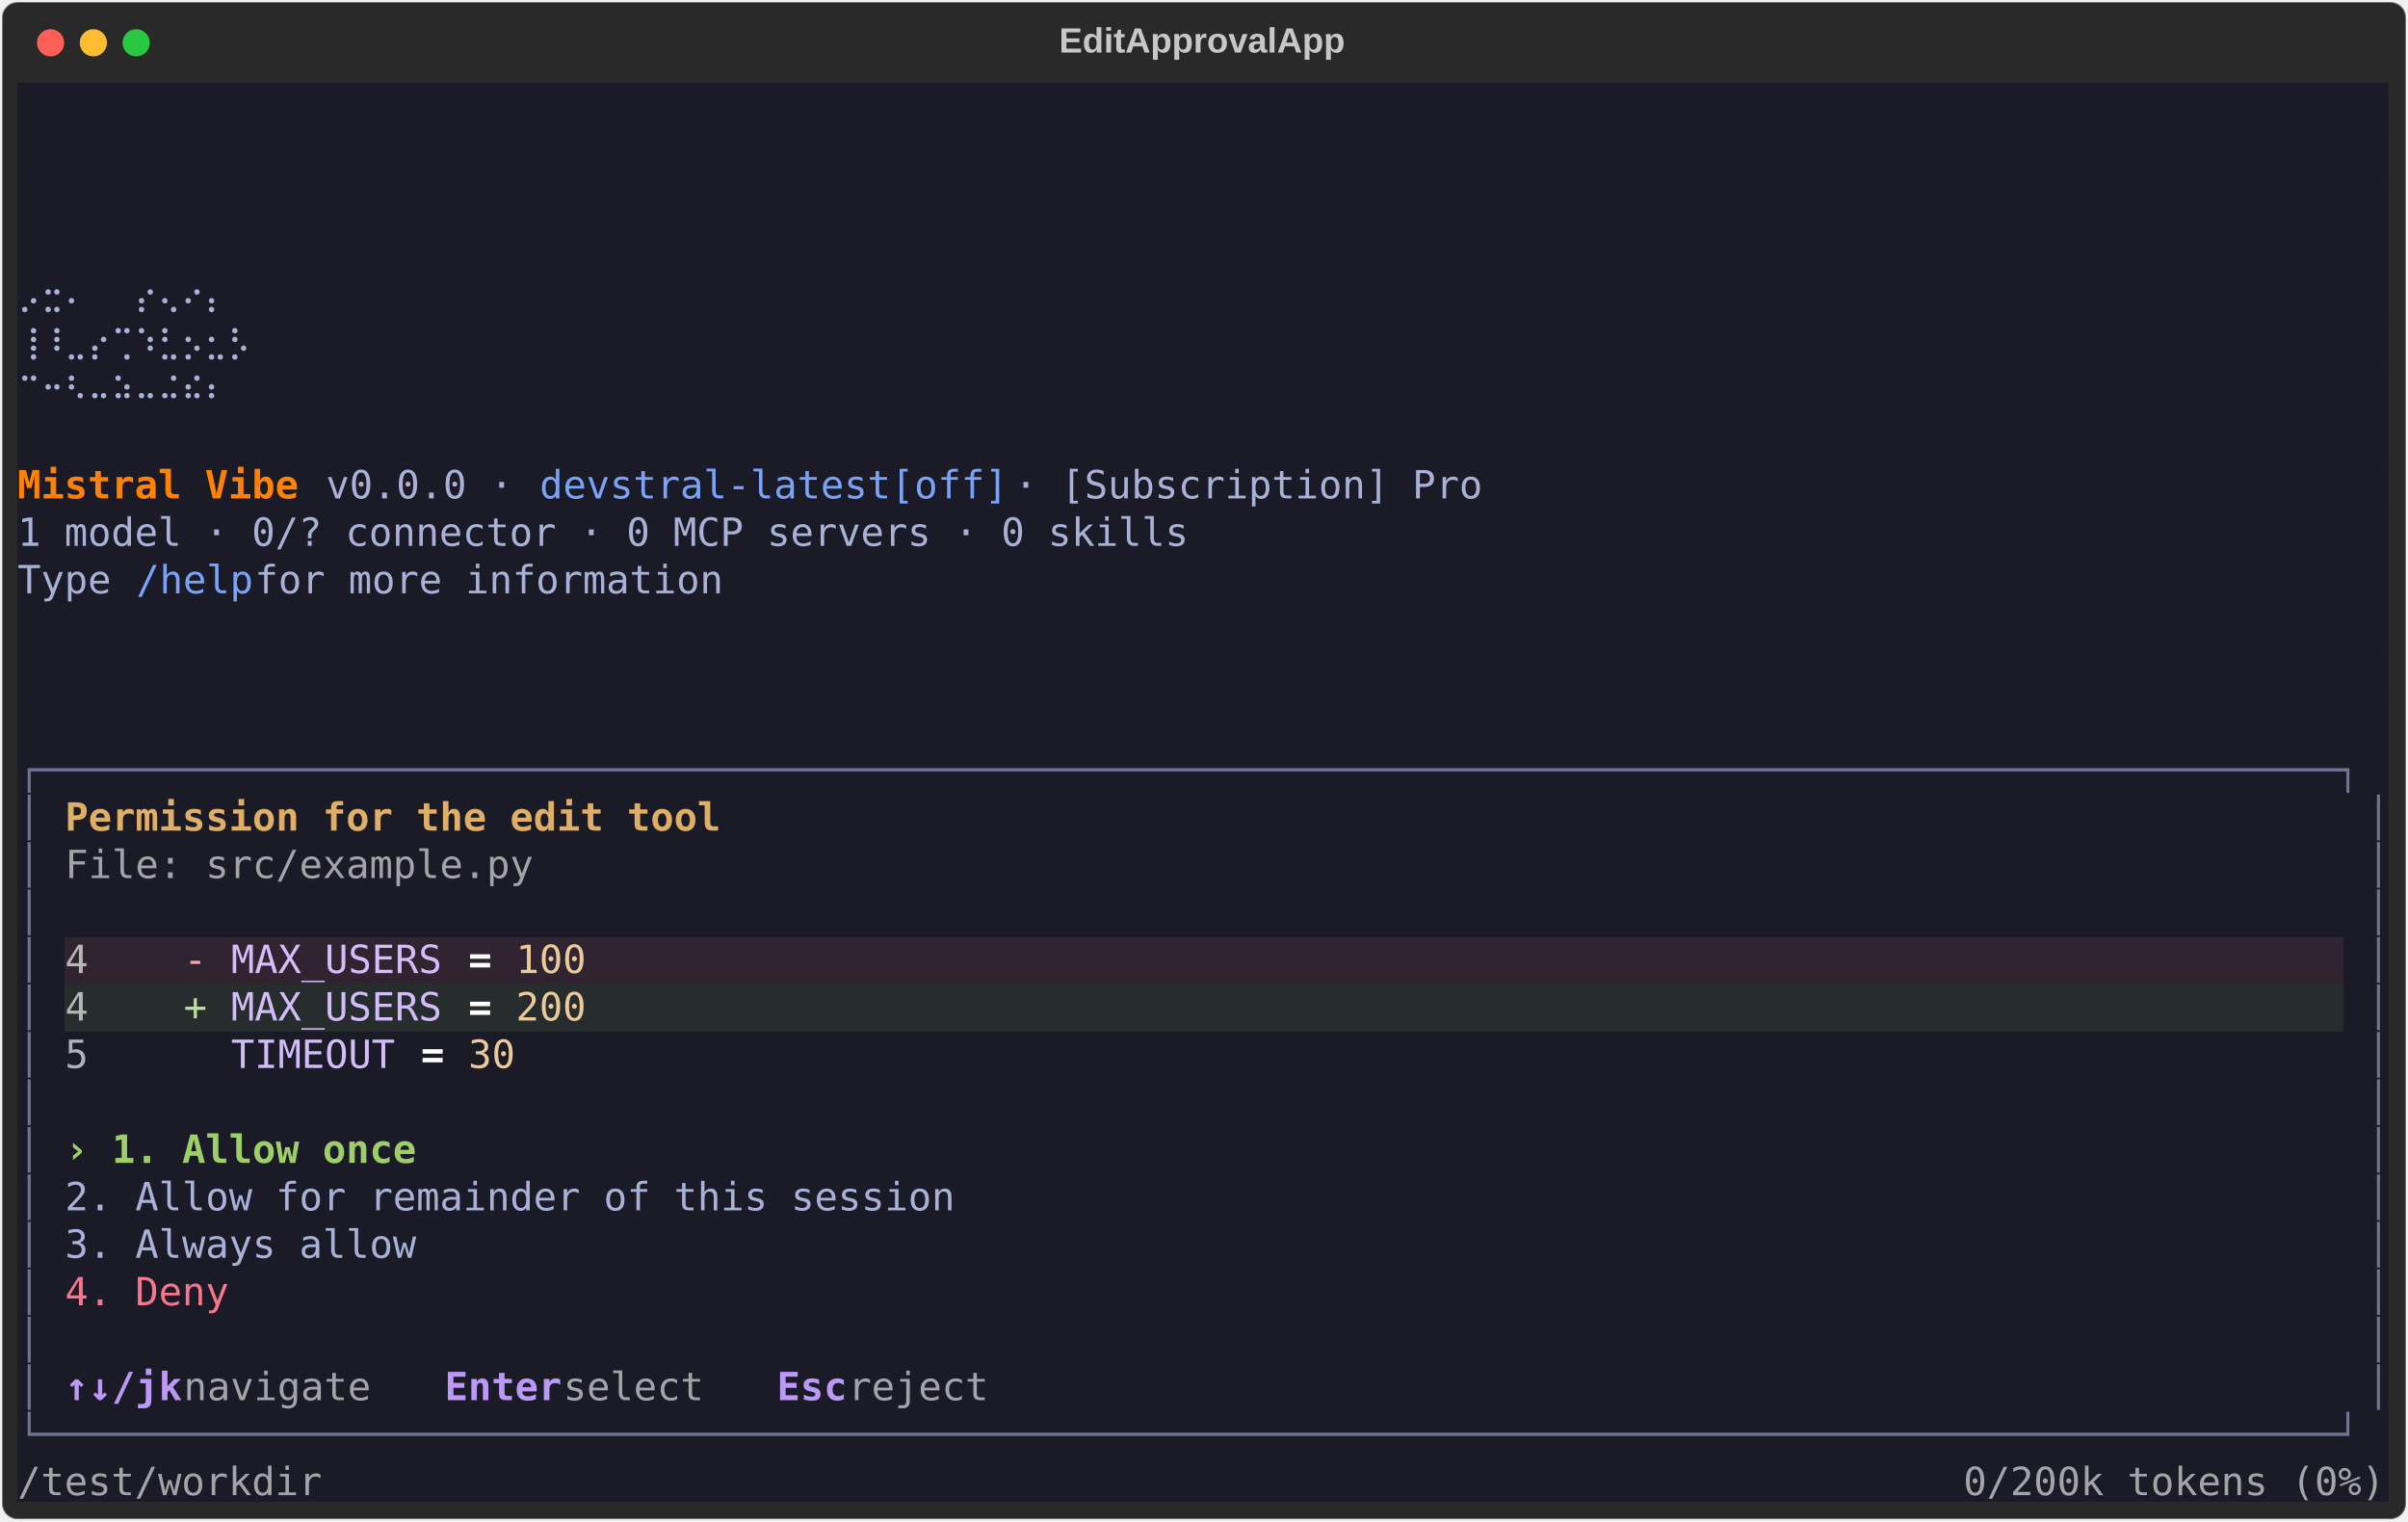
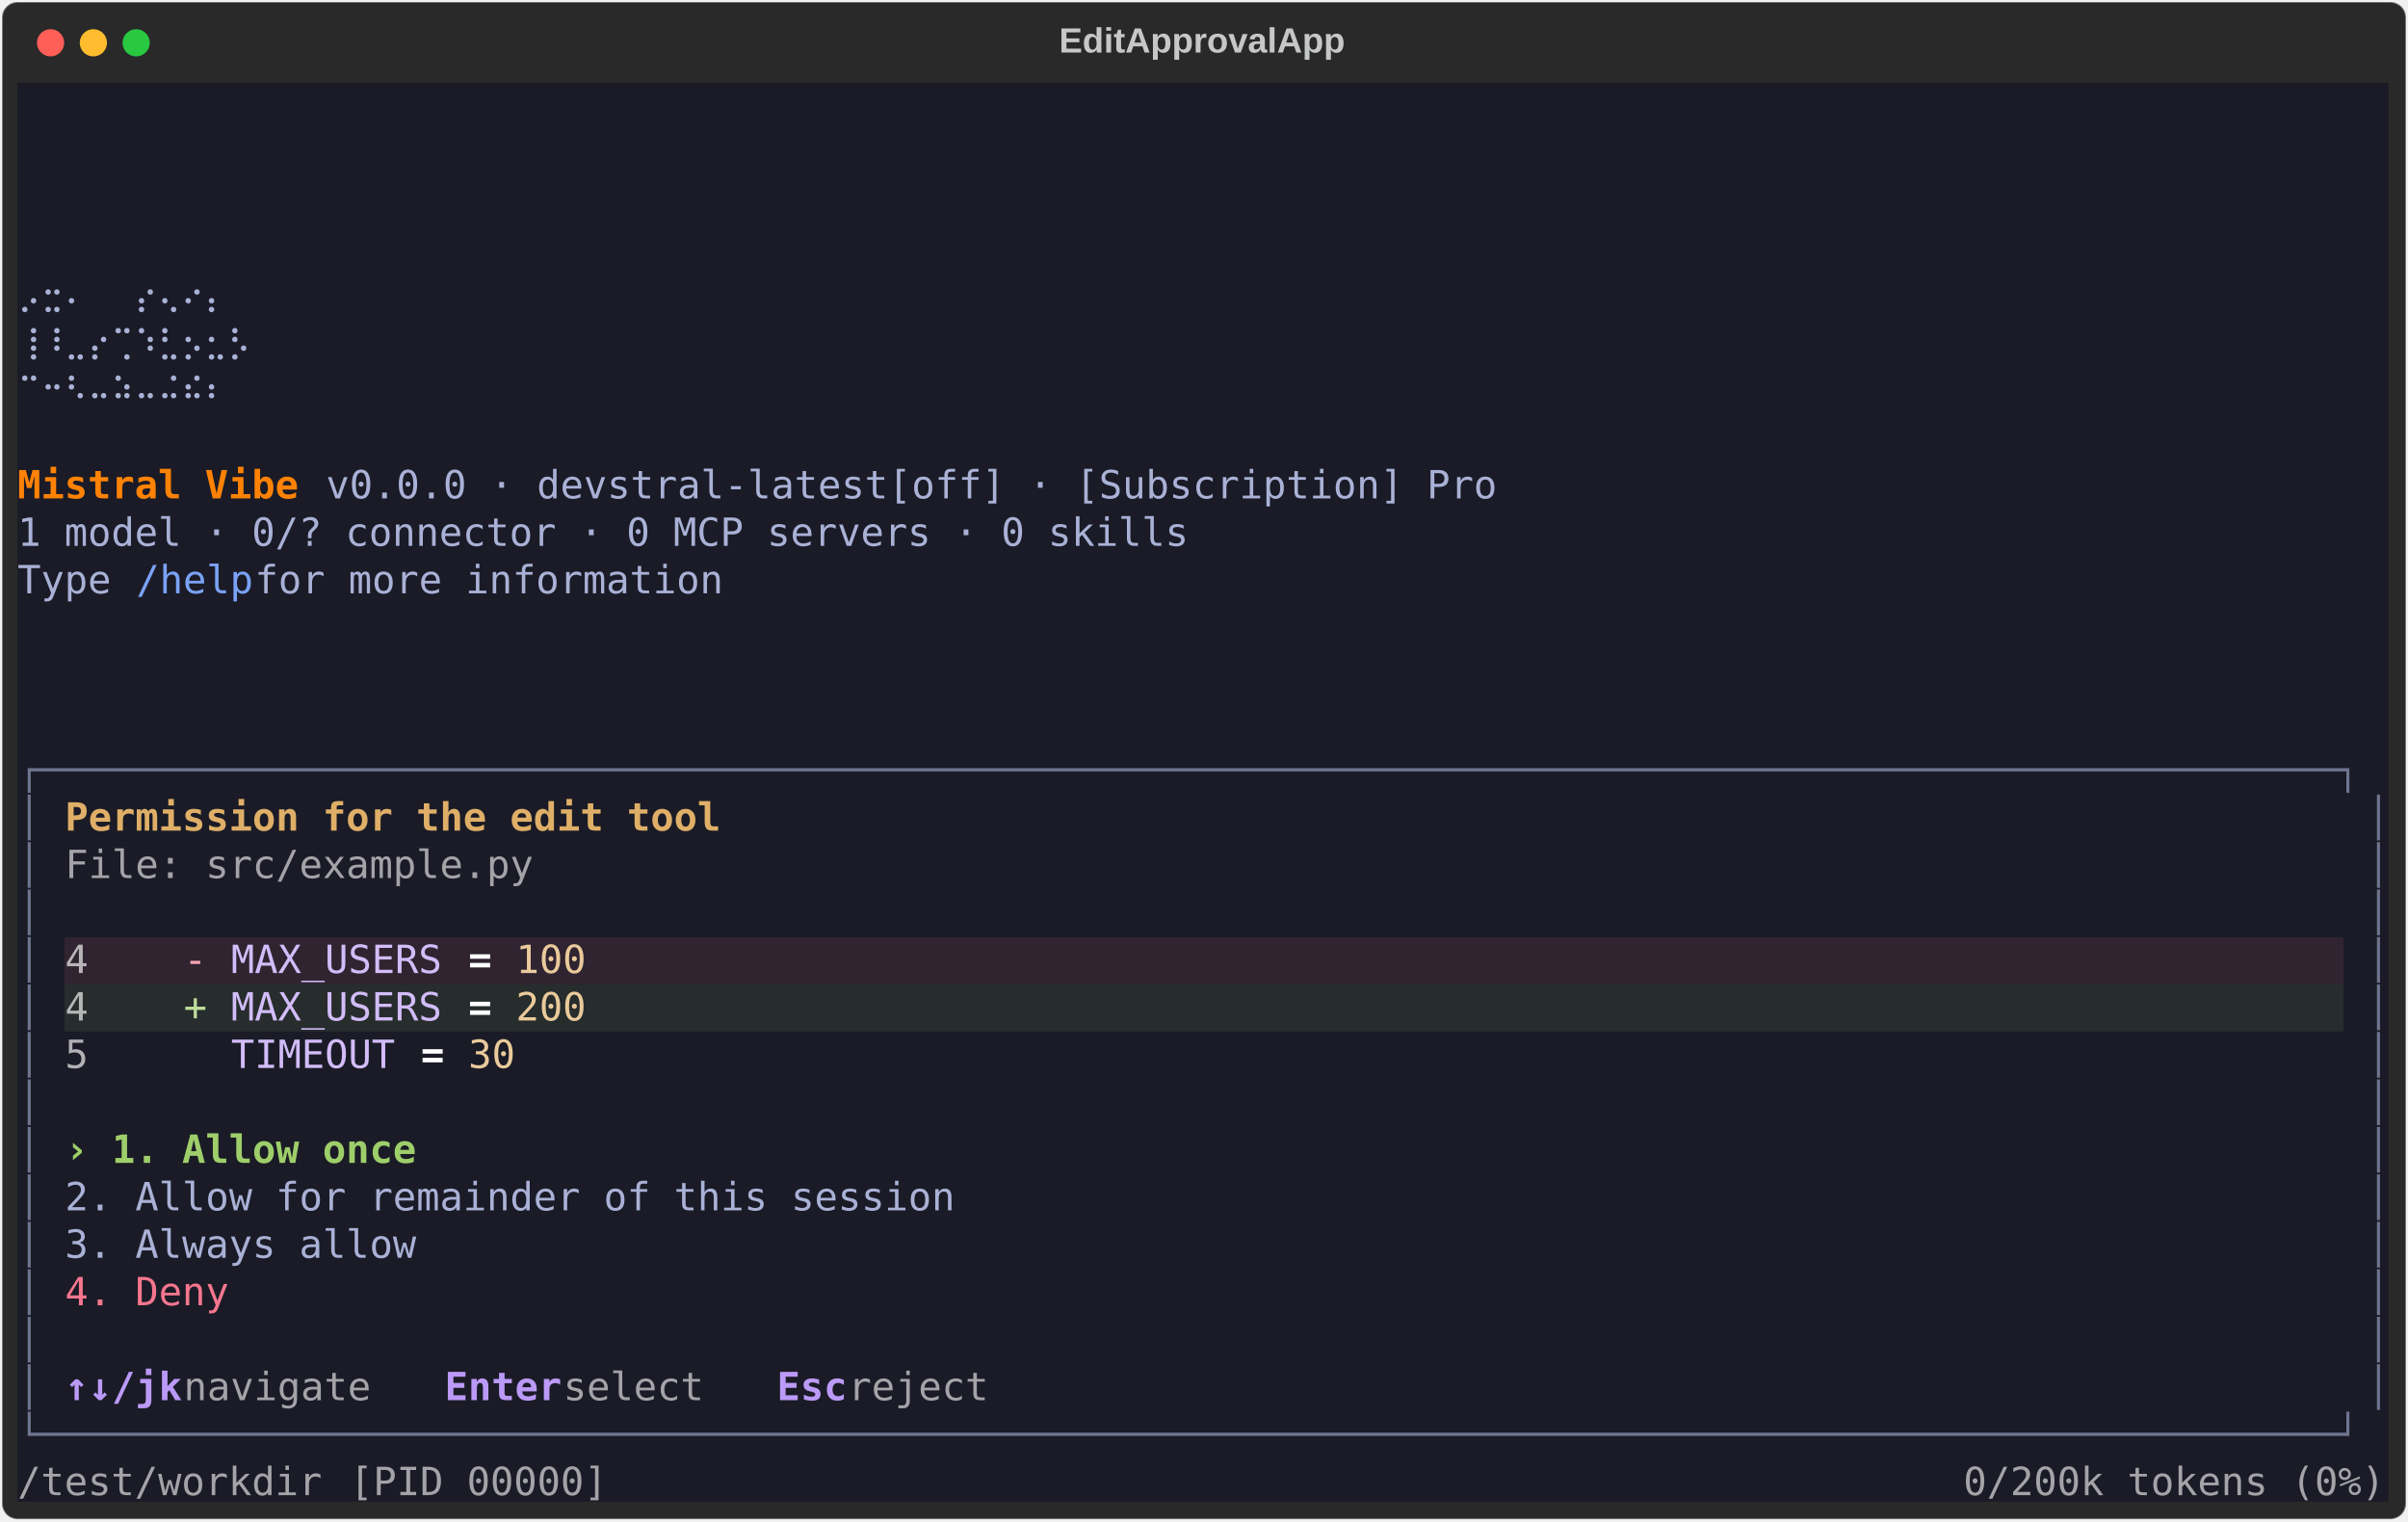
<svg xmlns="http://www.w3.org/2000/svg" class="rich-terminal" viewBox="0 0 1238 782.0">
  <style>

    @font-face {
        font-family: "Fira Code";
        src: local("FiraCode-Regular"),
                url("https://cdnjs.cloudflare.com/ajax/libs/firacode/6.2.0/woff2/FiraCode-Regular.woff2") format("woff2"),
                url("https://cdnjs.cloudflare.com/ajax/libs/firacode/6.2.0/woff/FiraCode-Regular.woff") format("woff");
        font-style: normal;
        font-weight: 400;
    }
    @font-face {
        font-family: "Fira Code";
        src: local("FiraCode-Bold"),
                url("https://cdnjs.cloudflare.com/ajax/libs/firacode/6.2.0/woff2/FiraCode-Bold.woff2") format("woff2"),
                url("https://cdnjs.cloudflare.com/ajax/libs/firacode/6.2.0/woff/FiraCode-Bold.woff") format("woff");
        font-style: bold;
        font-weight: 700;
    }

    .terminal-matrix {
        font-family: Fira Code, monospace;
        font-size: 20px;
        line-height: 24.4px;
        font-variant-east-asian: full-width;
    }

    .terminal-title {
        font-size: 18px;
        font-weight: bold;
        font-family: arial;
    }

    .terminal-r1 { fill: #c5c8c6 }
.terminal-r2 { fill: #a9b1d6 }
.terminal-r3 { fill: #ff8205;font-weight: bold }
.terminal-r4 { fill: #1a1b26 }
.terminal-r5 { fill: #7aa2f7 }
.terminal-r6 { fill: #6f758f }
.terminal-r7 { fill: #dfaf68;font-weight: bold }
.terminal-r8 { fill: #a3a3a8 }
.terminal-r9 { fill: #b8b4b8 }
.terminal-r10 { fill: #f9a4b4 }
.terminal-r11 { fill: #d2bcf9 }
.terminal-r12 { fill: #ffffff }
.terminal-r13 { fill: #ffffff;font-weight: bold }
.terminal-r14 { fill: #eaca9b }
.terminal-r15 { fill: #b5b7b7 }
.terminal-r16 { fill: #bede9c }
.terminal-r17 { fill: #b1b1b5 }
.terminal-r18 { fill: #9ece6a;font-weight: bold }
.terminal-r19 { fill: #f6768e }
.terminal-r20 { fill: #bb9af7;font-weight: bold }
    </style>
  <defs>
    <clipPath id="terminal-clip-terminal">
      <rect x="0" y="0" width="1219.0" height="731.0" />
    </clipPath>
    <clipPath id="terminal-line-0">
      <rect x="0" y="1.5" width="1220" height="24.65" />
    </clipPath>
    <clipPath id="terminal-line-1">
      <rect x="0" y="25.9" width="1220" height="24.65" />
    </clipPath>
    <clipPath id="terminal-line-2">
      <rect x="0" y="50.3" width="1220" height="24.65" />
    </clipPath>
    <clipPath id="terminal-line-3">
      <rect x="0" y="74.7" width="1220" height="24.65" />
    </clipPath>
    <clipPath id="terminal-line-4">
      <rect x="0" y="99.1" width="1220" height="24.65" />
    </clipPath>
    <clipPath id="terminal-line-5">
      <rect x="0" y="123.5" width="1220" height="24.65" />
    </clipPath>
    <clipPath id="terminal-line-6">
      <rect x="0" y="147.9" width="1220" height="24.65" />
    </clipPath>
    <clipPath id="terminal-line-7">
      <rect x="0" y="172.3" width="1220" height="24.65" />
    </clipPath>
    <clipPath id="terminal-line-8">
      <rect x="0" y="196.7" width="1220" height="24.65" />
    </clipPath>
    <clipPath id="terminal-line-9">
      <rect x="0" y="221.1" width="1220" height="24.65" />
    </clipPath>
    <clipPath id="terminal-line-10">
      <rect x="0" y="245.5" width="1220" height="24.65" />
    </clipPath>
    <clipPath id="terminal-line-11">
      <rect x="0" y="269.9" width="1220" height="24.65" />
    </clipPath>
    <clipPath id="terminal-line-12">
      <rect x="0" y="294.3" width="1220" height="24.65" />
    </clipPath>
    <clipPath id="terminal-line-13">
      <rect x="0" y="318.7" width="1220" height="24.65" />
    </clipPath>
    <clipPath id="terminal-line-14">
      <rect x="0" y="343.1" width="1220" height="24.65" />
    </clipPath>
    <clipPath id="terminal-line-15">
      <rect x="0" y="367.5" width="1220" height="24.65" />
    </clipPath>
    <clipPath id="terminal-line-16">
      <rect x="0" y="391.9" width="1220" height="24.65" />
    </clipPath>
    <clipPath id="terminal-line-17">
      <rect x="0" y="416.3" width="1220" height="24.65" />
    </clipPath>
    <clipPath id="terminal-line-18">
      <rect x="0" y="440.7" width="1220" height="24.65" />
    </clipPath>
    <clipPath id="terminal-line-19">
      <rect x="0" y="465.1" width="1220" height="24.65" />
    </clipPath>
    <clipPath id="terminal-line-20">
      <rect x="0" y="489.5" width="1220" height="24.65" />
    </clipPath>
    <clipPath id="terminal-line-21">
      <rect x="0" y="513.9" width="1220" height="24.65" />
    </clipPath>
    <clipPath id="terminal-line-22">
      <rect x="0" y="538.3" width="1220" height="24.65" />
    </clipPath>
    <clipPath id="terminal-line-23">
      <rect x="0" y="562.7" width="1220" height="24.65" />
    </clipPath>
    <clipPath id="terminal-line-24">
      <rect x="0" y="587.1" width="1220" height="24.65" />
    </clipPath>
    <clipPath id="terminal-line-25">
      <rect x="0" y="611.5" width="1220" height="24.65" />
    </clipPath>
    <clipPath id="terminal-line-26">
      <rect x="0" y="635.9" width="1220" height="24.65" />
    </clipPath>
    <clipPath id="terminal-line-27">
      <rect x="0" y="660.3" width="1220" height="24.65" />
    </clipPath>
    <clipPath id="terminal-line-28">
      <rect x="0" y="684.7" width="1220" height="24.65" />
    </clipPath>
  </defs>
  <rect fill="#292929" stroke="rgba(255,255,255,0.35)" stroke-width="1" x="1" y="1" width="1236" height="780" rx="8" />
  <text class="terminal-title" fill="#c5c8c6" text-anchor="middle" x="618" y="27">EditApprovalApp</text>
  <g transform="translate(26,22)">
    <circle cx="0" cy="0" r="7" fill="#ff5f57" />
    <circle cx="22" cy="0" r="7" fill="#febc2e" />
    <circle cx="44" cy="0" r="7" fill="#28c840" />
  </g>
  <g transform="translate(9, 41)" clip-path="url(#terminal-clip-terminal)">
    <rect fill="#1a1b26" x="0" y="1.5" width="1220" height="24.65" shape-rendering="crispEdges" />
    <rect fill="#1a1b26" x="0" y="25.9" width="1220" height="24.65" shape-rendering="crispEdges" />
    <rect fill="#1a1b26" x="0" y="50.3" width="1220" height="24.65" shape-rendering="crispEdges" />
    <rect fill="#1a1b26" x="0" y="74.7" width="1220" height="24.65" shape-rendering="crispEdges" />
    <rect fill="#1a1b26" x="0" y="99.1" width="134.2" height="24.65" shape-rendering="crispEdges" />
    <rect fill="#1a1b26" x="134.2" y="99.1" width="646.6" height="24.65" shape-rendering="crispEdges" />
    <rect fill="#1a1b26" x="780.8" y="99.1" width="439.2" height="24.65" shape-rendering="crispEdges" />
    <rect fill="#1a1b26" x="0" y="123.5" width="134.2" height="24.65" shape-rendering="crispEdges" />
    <rect fill="#1a1b26" x="134.2" y="123.5" width="646.6" height="24.65" shape-rendering="crispEdges" />
    <rect fill="#1a1b26" x="780.8" y="123.5" width="439.2" height="24.65" shape-rendering="crispEdges" />
    <rect fill="#1a1b26" x="0" y="147.9" width="134.2" height="24.65" shape-rendering="crispEdges" />
    <rect fill="#1a1b26" x="134.2" y="147.9" width="646.6" height="24.65" shape-rendering="crispEdges" />
    <rect fill="#1a1b26" x="780.8" y="147.9" width="439.2" height="24.65" shape-rendering="crispEdges" />
    <rect fill="#1a1b26" x="0" y="172.3" width="780.8" height="24.65" shape-rendering="crispEdges" />
    <rect fill="#1a1b26" x="780.8" y="172.3" width="439.2" height="24.65" shape-rendering="crispEdges" />
    <rect fill="#1a1b26" x="0" y="196.7" width="146.4" height="24.65" shape-rendering="crispEdges" />
    <rect fill="#1a1b26" x="146.4" y="196.7" width="12.2" height="24.65" shape-rendering="crispEdges" />
-     <rect fill="#1a1b26" x="158.6" y="196.7" width="109.8" height="24.65" shape-rendering="crispEdges" />
-     <rect fill="#1a1b26" x="268.4" y="196.7" width="244" height="24.65" shape-rendering="crispEdges" />
-     <rect fill="#1a1b26" x="512.4" y="196.7" width="256.2" height="24.65" shape-rendering="crispEdges" />
+     <rect fill="#1a1b26" x="158.6" y="196.7" width="610" height="24.65" shape-rendering="crispEdges" />
    <rect fill="#1a1b26" x="768.6" y="196.7" width="12.2" height="24.65" shape-rendering="crispEdges" />
    <rect fill="#1a1b26" x="780.8" y="196.7" width="439.2" height="24.65" shape-rendering="crispEdges" />
    <rect fill="#1a1b26" x="0" y="221.1" width="610" height="24.65" shape-rendering="crispEdges" />
    <rect fill="#1a1b26" x="610" y="221.1" width="170.8" height="24.65" shape-rendering="crispEdges" />
    <rect fill="#1a1b26" x="780.8" y="221.1" width="439.2" height="24.65" shape-rendering="crispEdges" />
    <rect fill="#1a1b26" x="0" y="245.5" width="61" height="24.65" shape-rendering="crispEdges" />
    <rect fill="#1a1b26" x="61" y="245.5" width="61" height="24.65" shape-rendering="crispEdges" />
    <rect fill="#1a1b26" x="122" y="245.5" width="256.2" height="24.65" shape-rendering="crispEdges" />
    <rect fill="#1a1b26" x="378.2" y="245.5" width="402.6" height="24.65" shape-rendering="crispEdges" />
    <rect fill="#1a1b26" x="780.8" y="245.5" width="439.2" height="24.65" shape-rendering="crispEdges" />
    <rect fill="#1a1b26" x="0" y="269.9" width="1220" height="24.65" shape-rendering="crispEdges" />
    <rect fill="#1a1b26" x="0" y="294.3" width="1220" height="24.65" shape-rendering="crispEdges" />
    <rect fill="#1a1b26" x="0" y="318.7" width="0" height="24.65" shape-rendering="crispEdges" />
    <rect fill="#1a1b26" x="0" y="318.7" width="1220" height="24.65" shape-rendering="crispEdges" />
    <rect fill="#1a1b26" x="0" y="343.1" width="1220" height="24.65" shape-rendering="crispEdges" />
    <rect fill="#1a1b26" x="0" y="367.5" width="12.2" height="24.65" shape-rendering="crispEdges" />
    <rect fill="#1a1b26" x="12.2" y="367.5" width="12.2" height="24.65" shape-rendering="crispEdges" />
    <rect fill="#1a1b26" x="24.4" y="367.5" width="341.6" height="24.65" shape-rendering="crispEdges" />
    <rect fill="#1a1b26" x="366" y="367.5" width="841.8" height="24.65" shape-rendering="crispEdges" />
    <rect fill="#1a1b26" x="1207.8" y="367.5" width="12.2" height="24.65" shape-rendering="crispEdges" />
    <rect fill="#1a1b26" x="0" y="391.9" width="12.2" height="24.65" shape-rendering="crispEdges" />
    <rect fill="#1a1b26" x="12.2" y="391.9" width="12.2" height="24.65" shape-rendering="crispEdges" />
    <rect fill="#1a1b26" x="24.4" y="391.9" width="244" height="24.65" shape-rendering="crispEdges" />
    <rect fill="#1a1b26" x="268.4" y="391.9" width="939.4" height="24.65" shape-rendering="crispEdges" />
    <rect fill="#1a1b26" x="1207.8" y="391.9" width="12.2" height="24.65" shape-rendering="crispEdges" />
    <rect fill="#1a1b26" x="0" y="416.3" width="12.2" height="24.65" shape-rendering="crispEdges" />
    <rect fill="#1a1b26" x="12.2" y="416.3" width="12.2" height="24.65" shape-rendering="crispEdges" />
    <rect fill="#1a1b26" x="24.4" y="416.3" width="0" height="24.65" shape-rendering="crispEdges" />
    <rect fill="#1a1b26" x="24.4" y="416.3" width="1183.4" height="24.65" shape-rendering="crispEdges" />
    <rect fill="#1a1b26" x="1207.8" y="416.3" width="12.2" height="24.65" shape-rendering="crispEdges" />
    <rect fill="#1a1b26" x="0" y="440.7" width="12.2" height="24.65" shape-rendering="crispEdges" />
    <rect fill="#1a1b26" x="12.2" y="440.7" width="12.2" height="24.65" shape-rendering="crispEdges" />
    <rect fill="#302430" x="24.4" y="440.7" width="61" height="24.65" shape-rendering="crispEdges" />
    <rect fill="#302430" x="85.4" y="440.7" width="24.4" height="24.65" shape-rendering="crispEdges" />
    <rect fill="#302430" x="109.8" y="440.7" width="109.8" height="24.65" shape-rendering="crispEdges" />
    <rect fill="#302430" x="219.6" y="440.7" width="12.2" height="24.65" shape-rendering="crispEdges" />
    <rect fill="#302430" x="231.8" y="440.7" width="12.2" height="24.65" shape-rendering="crispEdges" />
    <rect fill="#302430" x="244" y="440.7" width="12.2" height="24.65" shape-rendering="crispEdges" />
    <rect fill="#302430" x="256.2" y="440.7" width="36.6" height="24.65" shape-rendering="crispEdges" />
    <rect fill="#302430" x="292.8" y="440.7" width="902.8" height="24.65" shape-rendering="crispEdges" />
    <rect fill="#1a1b26" x="1195.6" y="440.7" width="12.2" height="24.65" shape-rendering="crispEdges" />
    <rect fill="#1a1b26" x="1207.8" y="440.7" width="12.2" height="24.65" shape-rendering="crispEdges" />
    <rect fill="#1a1b26" x="0" y="465.1" width="12.2" height="24.65" shape-rendering="crispEdges" />
    <rect fill="#1a1b26" x="12.2" y="465.1" width="12.2" height="24.65" shape-rendering="crispEdges" />
    <rect fill="#272c2c" x="24.4" y="465.1" width="61" height="24.65" shape-rendering="crispEdges" />
    <rect fill="#272c2c" x="85.4" y="465.1" width="24.4" height="24.65" shape-rendering="crispEdges" />
    <rect fill="#272c2c" x="109.8" y="465.1" width="109.8" height="24.65" shape-rendering="crispEdges" />
    <rect fill="#272c2c" x="219.6" y="465.1" width="12.2" height="24.65" shape-rendering="crispEdges" />
    <rect fill="#272c2c" x="231.8" y="465.1" width="12.2" height="24.65" shape-rendering="crispEdges" />
    <rect fill="#272c2c" x="244" y="465.1" width="12.2" height="24.65" shape-rendering="crispEdges" />
    <rect fill="#272c2c" x="256.2" y="465.1" width="36.6" height="24.65" shape-rendering="crispEdges" />
    <rect fill="#272c2c" x="292.8" y="465.1" width="902.8" height="24.65" shape-rendering="crispEdges" />
    <rect fill="#1a1b26" x="1195.6" y="465.1" width="12.2" height="24.65" shape-rendering="crispEdges" />
    <rect fill="#1a1b26" x="1207.8" y="465.1" width="12.2" height="24.65" shape-rendering="crispEdges" />
    <rect fill="#1a1b26" x="0" y="489.5" width="12.2" height="24.65" shape-rendering="crispEdges" />
    <rect fill="#1a1b26" x="12.2" y="489.5" width="12.2" height="24.65" shape-rendering="crispEdges" />
    <rect fill="#1a1b26" x="24.4" y="489.5" width="61" height="24.65" shape-rendering="crispEdges" />
    <rect fill="#1a1b26" x="85.4" y="489.5" width="24.4" height="24.65" shape-rendering="crispEdges" />
    <rect fill="#1a1b26" x="109.8" y="489.5" width="85.4" height="24.65" shape-rendering="crispEdges" />
    <rect fill="#1a1b26" x="195.2" y="489.5" width="12.2" height="24.65" shape-rendering="crispEdges" />
    <rect fill="#1a1b26" x="207.4" y="489.5" width="12.2" height="24.65" shape-rendering="crispEdges" />
    <rect fill="#1a1b26" x="219.6" y="489.5" width="12.2" height="24.65" shape-rendering="crispEdges" />
    <rect fill="#1a1b26" x="231.8" y="489.5" width="24.4" height="24.65" shape-rendering="crispEdges" />
    <rect fill="#1a1b26" x="256.2" y="489.5" width="939.4" height="24.65" shape-rendering="crispEdges" />
    <rect fill="#1a1b26" x="1195.6" y="489.5" width="12.2" height="24.65" shape-rendering="crispEdges" />
    <rect fill="#1a1b26" x="1207.8" y="489.5" width="12.2" height="24.65" shape-rendering="crispEdges" />
    <rect fill="#1a1b26" x="0" y="513.9" width="12.2" height="24.65" shape-rendering="crispEdges" />
    <rect fill="#1a1b26" x="12.2" y="513.9" width="12.2" height="24.65" shape-rendering="crispEdges" />
    <rect fill="#1a1b26" x="24.4" y="513.9" width="0" height="24.65" shape-rendering="crispEdges" />
    <rect fill="#1a1b26" x="24.4" y="513.9" width="1183.4" height="24.65" shape-rendering="crispEdges" />
    <rect fill="#1a1b26" x="1207.8" y="513.9" width="12.2" height="24.65" shape-rendering="crispEdges" />
    <rect fill="#1a1b26" x="0" y="538.3" width="12.2" height="24.65" shape-rendering="crispEdges" />
    <rect fill="#1a1b26" x="12.2" y="538.3" width="12.2" height="24.65" shape-rendering="crispEdges" />
    <rect fill="#1a1b26" x="24.4" y="538.3" width="183" height="24.65" shape-rendering="crispEdges" />
    <rect fill="#1a1b26" x="207.4" y="538.3" width="1000.4" height="24.65" shape-rendering="crispEdges" />
    <rect fill="#1a1b26" x="1207.8" y="538.3" width="12.2" height="24.65" shape-rendering="crispEdges" />
    <rect fill="#1a1b26" x="0" y="562.7" width="12.2" height="24.65" shape-rendering="crispEdges" />
    <rect fill="#1a1b26" x="12.2" y="562.7" width="12.2" height="24.65" shape-rendering="crispEdges" />
    <rect fill="#1a1b26" x="24.4" y="562.7" width="488" height="24.65" shape-rendering="crispEdges" />
    <rect fill="#1a1b26" x="512.4" y="562.7" width="695.4" height="24.65" shape-rendering="crispEdges" />
    <rect fill="#1a1b26" x="1207.8" y="562.7" width="12.2" height="24.65" shape-rendering="crispEdges" />
    <rect fill="#1a1b26" x="0" y="587.1" width="12.2" height="24.65" shape-rendering="crispEdges" />
    <rect fill="#1a1b26" x="12.2" y="587.1" width="12.2" height="24.65" shape-rendering="crispEdges" />
    <rect fill="#1a1b26" x="24.4" y="587.1" width="207.4" height="24.65" shape-rendering="crispEdges" />
    <rect fill="#1a1b26" x="231.8" y="587.1" width="976" height="24.65" shape-rendering="crispEdges" />
    <rect fill="#1a1b26" x="1207.8" y="587.1" width="12.2" height="24.65" shape-rendering="crispEdges" />
    <rect fill="#1a1b26" x="0" y="611.5" width="12.2" height="24.65" shape-rendering="crispEdges" />
    <rect fill="#1a1b26" x="12.2" y="611.5" width="12.2" height="24.65" shape-rendering="crispEdges" />
    <rect fill="#1a1b26" x="24.4" y="611.5" width="109.8" height="24.65" shape-rendering="crispEdges" />
    <rect fill="#1a1b26" x="134.2" y="611.5" width="1073.6" height="24.65" shape-rendering="crispEdges" />
    <rect fill="#1a1b26" x="1207.8" y="611.5" width="12.2" height="24.65" shape-rendering="crispEdges" />
    <rect fill="#1a1b26" x="0" y="635.9" width="12.2" height="24.65" shape-rendering="crispEdges" />
    <rect fill="#1a1b26" x="12.2" y="635.9" width="1195.6" height="24.65" shape-rendering="crispEdges" />
    <rect fill="#1a1b26" x="1207.8" y="635.9" width="12.2" height="24.65" shape-rendering="crispEdges" />
    <rect fill="#1a1b26" x="0" y="660.3" width="12.2" height="24.65" shape-rendering="crispEdges" />
    <rect fill="#1a1b26" x="12.2" y="660.3" width="12.2" height="24.65" shape-rendering="crispEdges" />
    <rect fill="#1a1b26" x="24.4" y="660.3" width="61" height="24.65" shape-rendering="crispEdges" />
    <rect fill="#1a1b26" x="85.4" y="660.3" width="134.2" height="24.65" shape-rendering="crispEdges" />
    <rect fill="#1a1b26" x="219.6" y="660.3" width="61" height="24.65" shape-rendering="crispEdges" />
    <rect fill="#1a1b26" x="280.6" y="660.3" width="109.8" height="24.65" shape-rendering="crispEdges" />
    <rect fill="#1a1b26" x="390.4" y="660.3" width="36.6" height="24.65" shape-rendering="crispEdges" />
    <rect fill="#1a1b26" x="427" y="660.3" width="85.4" height="24.65" shape-rendering="crispEdges" />
    <rect fill="#1a1b26" x="512.4" y="660.3" width="695.4" height="24.65" shape-rendering="crispEdges" />
    <rect fill="#1a1b26" x="1207.8" y="660.3" width="12.2" height="24.65" shape-rendering="crispEdges" />
    <rect fill="#1a1b26" x="0" y="684.7" width="1220" height="24.65" shape-rendering="crispEdges" />
    <rect fill="#1a1b26" x="0" y="709.1" width="158.6" height="24.65" shape-rendering="crispEdges" />
-     <rect fill="#1a1b26" x="158.6" y="709.1" width="0" height="24.65" shape-rendering="crispEdges" />
-     <rect fill="#1a1b26" x="158.6" y="709.1" width="841.8" height="24.65" shape-rendering="crispEdges" />
+     <rect fill="#1a1b26" x="158.6" y="709.1" width="12.2" height="24.65" shape-rendering="crispEdges" />
+     <rect fill="#1a1b26" x="170.8" y="709.1" width="134.2" height="24.65" shape-rendering="crispEdges" />
+     <rect fill="#1a1b26" x="305" y="709.1" width="0" height="24.65" shape-rendering="crispEdges" />
+     <rect fill="#1a1b26" x="305" y="709.1" width="695.4" height="24.65" shape-rendering="crispEdges" />
    <rect fill="#1a1b26" x="1000.4" y="709.1" width="219.6" height="24.65" shape-rendering="crispEdges" />
    <g class="terminal-matrix">
      <text class="terminal-r1" x="1220" y="20" textLength="12.2" clip-path="url(#terminal-line-0)">
</text>
      <text class="terminal-r1" x="1220" y="44.4" textLength="12.2" clip-path="url(#terminal-line-1)">
</text>
      <text class="terminal-r1" x="1220" y="68.8" textLength="12.2" clip-path="url(#terminal-line-2)">
</text>
      <text class="terminal-r1" x="1220" y="93.2" textLength="12.2" clip-path="url(#terminal-line-3)">
</text>
      <text class="terminal-r2" x="0" y="117.6" textLength="134.2" clip-path="url(#terminal-line-4)">  ⡠⣒⠄  ⡔⢄⠔⡄</text>
      <text class="terminal-r1" x="1220" y="117.6" textLength="12.2" clip-path="url(#terminal-line-4)">
</text>
      <text class="terminal-r2" x="0" y="142" textLength="134.2" clip-path="url(#terminal-line-5)"> ⢸⠸⣀⡔⢉⠱⣃⡢⣂⡣</text>
      <text class="terminal-r1" x="1220" y="142" textLength="12.2" clip-path="url(#terminal-line-5)">
</text>
      <text class="terminal-r2" x="0" y="166.4" textLength="134.2" clip-path="url(#terminal-line-6)">  ⠉⠒⠣⠤⠵⠤⠬⠮⠆</text>
      <text class="terminal-r1" x="1220" y="166.4" textLength="12.2" clip-path="url(#terminal-line-6)">
</text>
      <text class="terminal-r1" x="1220" y="190.8" textLength="12.2" clip-path="url(#terminal-line-7)">
</text>
      <text class="terminal-r3" x="0" y="215.2" textLength="146.4" clip-path="url(#terminal-line-8)">Mistral Vibe</text>
-       <text class="terminal-r2" x="158.6" y="215.2" textLength="109.8" clip-path="url(#terminal-line-8)">v0.0.0 · </text>
-       <text class="terminal-r5" x="268.4" y="215.2" textLength="244" clip-path="url(#terminal-line-8)">devstral-latest[off]</text>
-       <text class="terminal-r2" x="512.4" y="215.2" textLength="256.2" clip-path="url(#terminal-line-8)"> · [Subscription] Pro</text>
+       <text class="terminal-r2" x="158.6" y="215.2" textLength="610" clip-path="url(#terminal-line-8)">v0.0.0 · devstral-latest[off] · [Subscription] Pro</text>
      <text class="terminal-r1" x="1220" y="215.2" textLength="12.2" clip-path="url(#terminal-line-8)">
</text>
      <text class="terminal-r2" x="0" y="239.6" textLength="610" clip-path="url(#terminal-line-9)">1 model · 0/? connector · 0 MCP servers · 0 skills</text>
      <text class="terminal-r1" x="1220" y="239.6" textLength="12.2" clip-path="url(#terminal-line-9)">
</text>
      <text class="terminal-r2" x="0" y="264" textLength="61" clip-path="url(#terminal-line-10)">Type </text>
      <text class="terminal-r5" x="61" y="264" textLength="61" clip-path="url(#terminal-line-10)">/help</text>
      <text class="terminal-r2" x="122" y="264" textLength="256.2" clip-path="url(#terminal-line-10)"> for more information</text>
      <text class="terminal-r1" x="1220" y="264" textLength="12.2" clip-path="url(#terminal-line-10)">
</text>
      <text class="terminal-r1" x="1220" y="288.4" textLength="12.2" clip-path="url(#terminal-line-11)">
</text>
      <text class="terminal-r1" x="1220" y="312.8" textLength="12.2" clip-path="url(#terminal-line-12)">
</text>
      <text class="terminal-r1" x="1220" y="337.2" textLength="12.2" clip-path="url(#terminal-line-13)">
</text>
      <text class="terminal-r6" x="0" y="361.6" textLength="1220" clip-path="url(#terminal-line-14)">┌──────────────────────────────────────────────────────────────────────────────────────────────────┐</text>
      <text class="terminal-r1" x="1220" y="361.6" textLength="12.2" clip-path="url(#terminal-line-14)">
</text>
      <text class="terminal-r6" x="0" y="386" textLength="12.2" clip-path="url(#terminal-line-15)">│</text>
      <text class="terminal-r7" x="24.4" y="386" textLength="341.6" clip-path="url(#terminal-line-15)">Permission for the edit tool</text>
      <text class="terminal-r6" x="1207.8" y="386" textLength="12.2" clip-path="url(#terminal-line-15)">│</text>
      <text class="terminal-r1" x="1220" y="386" textLength="12.2" clip-path="url(#terminal-line-15)">
</text>
      <text class="terminal-r6" x="0" y="410.4" textLength="12.2" clip-path="url(#terminal-line-16)">│</text>
      <text class="terminal-r8" x="24.4" y="410.4" textLength="244" clip-path="url(#terminal-line-16)">File: src/example.py</text>
      <text class="terminal-r6" x="1207.8" y="410.4" textLength="12.2" clip-path="url(#terminal-line-16)">│</text>
      <text class="terminal-r1" x="1220" y="410.4" textLength="12.2" clip-path="url(#terminal-line-16)">
</text>
      <text class="terminal-r6" x="0" y="434.8" textLength="12.2" clip-path="url(#terminal-line-17)">│</text>
      <text class="terminal-r6" x="1207.8" y="434.8" textLength="12.2" clip-path="url(#terminal-line-17)">│</text>
      <text class="terminal-r1" x="1220" y="434.8" textLength="12.2" clip-path="url(#terminal-line-17)">
</text>
      <text class="terminal-r6" x="0" y="459.2" textLength="12.2" clip-path="url(#terminal-line-18)">│</text>
      <text class="terminal-r9" x="24.4" y="459.2" textLength="61" clip-path="url(#terminal-line-18)">   4 </text>
      <text class="terminal-r10" x="85.4" y="459.2" textLength="24.4" clip-path="url(#terminal-line-18)">- </text>
      <text class="terminal-r11" x="109.8" y="459.2" textLength="109.8" clip-path="url(#terminal-line-18)">MAX_USERS</text>
      <text class="terminal-r13" x="231.8" y="459.2" textLength="12.2" clip-path="url(#terminal-line-18)">=</text>
      <text class="terminal-r14" x="256.2" y="459.2" textLength="36.6" clip-path="url(#terminal-line-18)">100</text>
      <text class="terminal-r6" x="1207.8" y="459.2" textLength="12.2" clip-path="url(#terminal-line-18)">│</text>
      <text class="terminal-r1" x="1220" y="459.2" textLength="12.2" clip-path="url(#terminal-line-18)">
</text>
      <text class="terminal-r6" x="0" y="483.6" textLength="12.2" clip-path="url(#terminal-line-19)">│</text>
      <text class="terminal-r15" x="24.4" y="483.6" textLength="61" clip-path="url(#terminal-line-19)">   4 </text>
      <text class="terminal-r16" x="85.4" y="483.6" textLength="24.4" clip-path="url(#terminal-line-19)">+ </text>
      <text class="terminal-r11" x="109.8" y="483.6" textLength="109.8" clip-path="url(#terminal-line-19)">MAX_USERS</text>
      <text class="terminal-r13" x="231.8" y="483.6" textLength="12.2" clip-path="url(#terminal-line-19)">=</text>
      <text class="terminal-r14" x="256.2" y="483.6" textLength="36.6" clip-path="url(#terminal-line-19)">200</text>
      <text class="terminal-r6" x="1207.8" y="483.6" textLength="12.2" clip-path="url(#terminal-line-19)">│</text>
      <text class="terminal-r1" x="1220" y="483.6" textLength="12.2" clip-path="url(#terminal-line-19)">
</text>
      <text class="terminal-r6" x="0" y="508" textLength="12.2" clip-path="url(#terminal-line-20)">│</text>
      <text class="terminal-r17" x="24.4" y="508" textLength="61" clip-path="url(#terminal-line-20)">   5 </text>
      <text class="terminal-r11" x="109.8" y="508" textLength="85.4" clip-path="url(#terminal-line-20)">TIMEOUT</text>
      <text class="terminal-r13" x="207.4" y="508" textLength="12.2" clip-path="url(#terminal-line-20)">=</text>
      <text class="terminal-r14" x="231.8" y="508" textLength="24.4" clip-path="url(#terminal-line-20)">30</text>
      <text class="terminal-r6" x="1207.8" y="508" textLength="12.2" clip-path="url(#terminal-line-20)">│</text>
      <text class="terminal-r1" x="1220" y="508" textLength="12.2" clip-path="url(#terminal-line-20)">
</text>
      <text class="terminal-r6" x="0" y="532.4" textLength="12.2" clip-path="url(#terminal-line-21)">│</text>
      <text class="terminal-r6" x="1207.8" y="532.4" textLength="12.2" clip-path="url(#terminal-line-21)">│</text>
      <text class="terminal-r1" x="1220" y="532.4" textLength="12.2" clip-path="url(#terminal-line-21)">
</text>
      <text class="terminal-r6" x="0" y="556.8" textLength="12.2" clip-path="url(#terminal-line-22)">│</text>
      <text class="terminal-r18" x="24.4" y="556.8" textLength="183" clip-path="url(#terminal-line-22)">› 1. Allow once</text>
      <text class="terminal-r6" x="1207.8" y="556.8" textLength="12.2" clip-path="url(#terminal-line-22)">│</text>
      <text class="terminal-r1" x="1220" y="556.8" textLength="12.2" clip-path="url(#terminal-line-22)">
</text>
      <text class="terminal-r6" x="0" y="581.2" textLength="12.2" clip-path="url(#terminal-line-23)">│</text>
      <text class="terminal-r2" x="24.4" y="581.2" textLength="488" clip-path="url(#terminal-line-23)">  2. Allow for remainder of this session</text>
      <text class="terminal-r6" x="1207.8" y="581.2" textLength="12.2" clip-path="url(#terminal-line-23)">│</text>
      <text class="terminal-r1" x="1220" y="581.2" textLength="12.2" clip-path="url(#terminal-line-23)">
</text>
      <text class="terminal-r6" x="0" y="605.6" textLength="12.2" clip-path="url(#terminal-line-24)">│</text>
      <text class="terminal-r2" x="24.4" y="605.6" textLength="207.4" clip-path="url(#terminal-line-24)">  3. Always allow</text>
      <text class="terminal-r6" x="1207.8" y="605.6" textLength="12.2" clip-path="url(#terminal-line-24)">│</text>
      <text class="terminal-r1" x="1220" y="605.6" textLength="12.2" clip-path="url(#terminal-line-24)">
</text>
      <text class="terminal-r6" x="0" y="630" textLength="12.2" clip-path="url(#terminal-line-25)">│</text>
      <text class="terminal-r19" x="24.4" y="630" textLength="109.8" clip-path="url(#terminal-line-25)">  4. Deny</text>
      <text class="terminal-r6" x="1207.8" y="630" textLength="12.2" clip-path="url(#terminal-line-25)">│</text>
      <text class="terminal-r1" x="1220" y="630" textLength="12.2" clip-path="url(#terminal-line-25)">
</text>
      <text class="terminal-r6" x="0" y="654.4" textLength="12.2" clip-path="url(#terminal-line-26)">│</text>
      <text class="terminal-r6" x="1207.8" y="654.4" textLength="12.2" clip-path="url(#terminal-line-26)">│</text>
      <text class="terminal-r1" x="1220" y="654.4" textLength="12.2" clip-path="url(#terminal-line-26)">
</text>
      <text class="terminal-r6" x="0" y="678.8" textLength="12.2" clip-path="url(#terminal-line-27)">│</text>
      <text class="terminal-r20" x="24.4" y="678.8" textLength="61" clip-path="url(#terminal-line-27)">↑↓/jk</text>
      <text class="terminal-r8" x="85.4" y="678.8" textLength="134.2" clip-path="url(#terminal-line-27)"> navigate  </text>
      <text class="terminal-r20" x="219.6" y="678.8" textLength="61" clip-path="url(#terminal-line-27)">Enter</text>
      <text class="terminal-r8" x="280.6" y="678.8" textLength="109.8" clip-path="url(#terminal-line-27)"> select  </text>
      <text class="terminal-r20" x="390.4" y="678.8" textLength="36.6" clip-path="url(#terminal-line-27)">Esc</text>
      <text class="terminal-r8" x="427" y="678.8" textLength="85.4" clip-path="url(#terminal-line-27)"> reject</text>
      <text class="terminal-r6" x="1207.8" y="678.8" textLength="12.2" clip-path="url(#terminal-line-27)">│</text>
      <text class="terminal-r1" x="1220" y="678.8" textLength="12.2" clip-path="url(#terminal-line-27)">
</text>
      <text class="terminal-r6" x="0" y="703.2" textLength="1220" clip-path="url(#terminal-line-28)">└──────────────────────────────────────────────────────────────────────────────────────────────────┘</text>
      <text class="terminal-r1" x="1220" y="703.2" textLength="12.2" clip-path="url(#terminal-line-28)">
</text>
      <text class="terminal-r8" x="0" y="727.6" textLength="158.6" clip-path="url(#terminal-line-29)">/test/workdir</text>
+       <text class="terminal-r8" x="170.8" y="727.6" textLength="134.2" clip-path="url(#terminal-line-29)">[PID 00000]</text>
      <text class="terminal-r8" x="1000.4" y="727.6" textLength="219.6" clip-path="url(#terminal-line-29)">0/200k tokens (0%)</text>
    </g>
  </g>
</svg>
